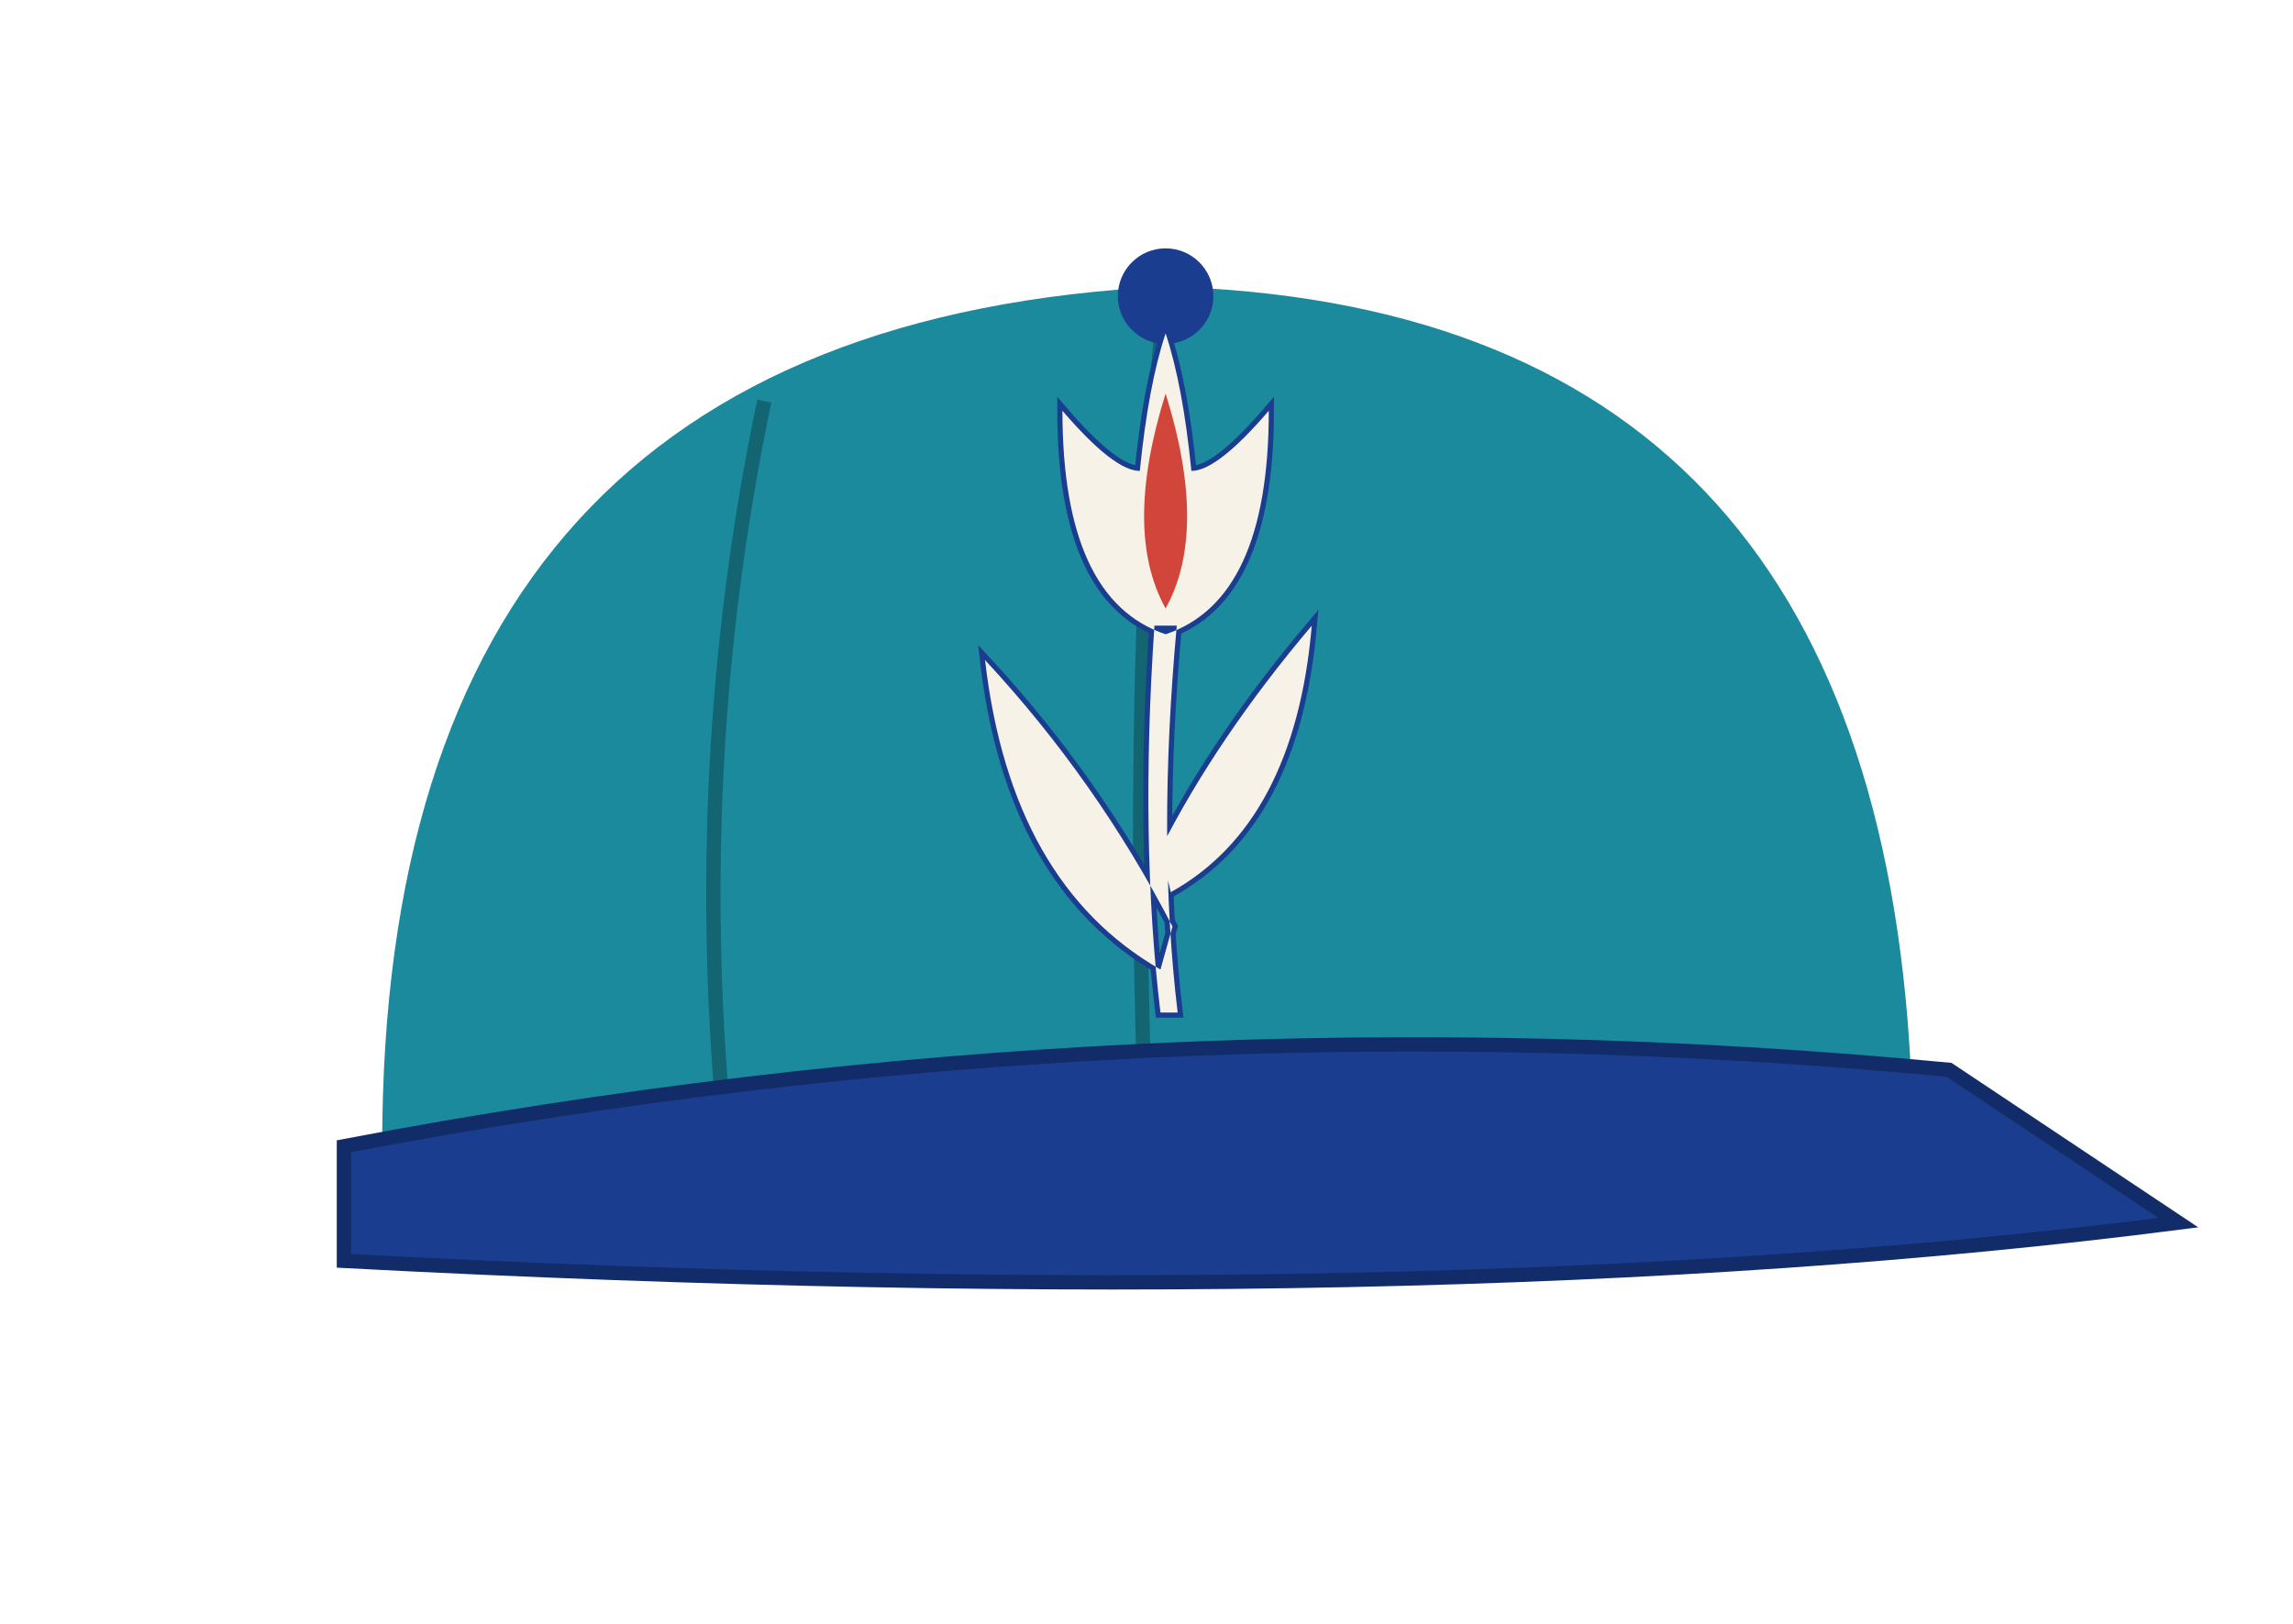
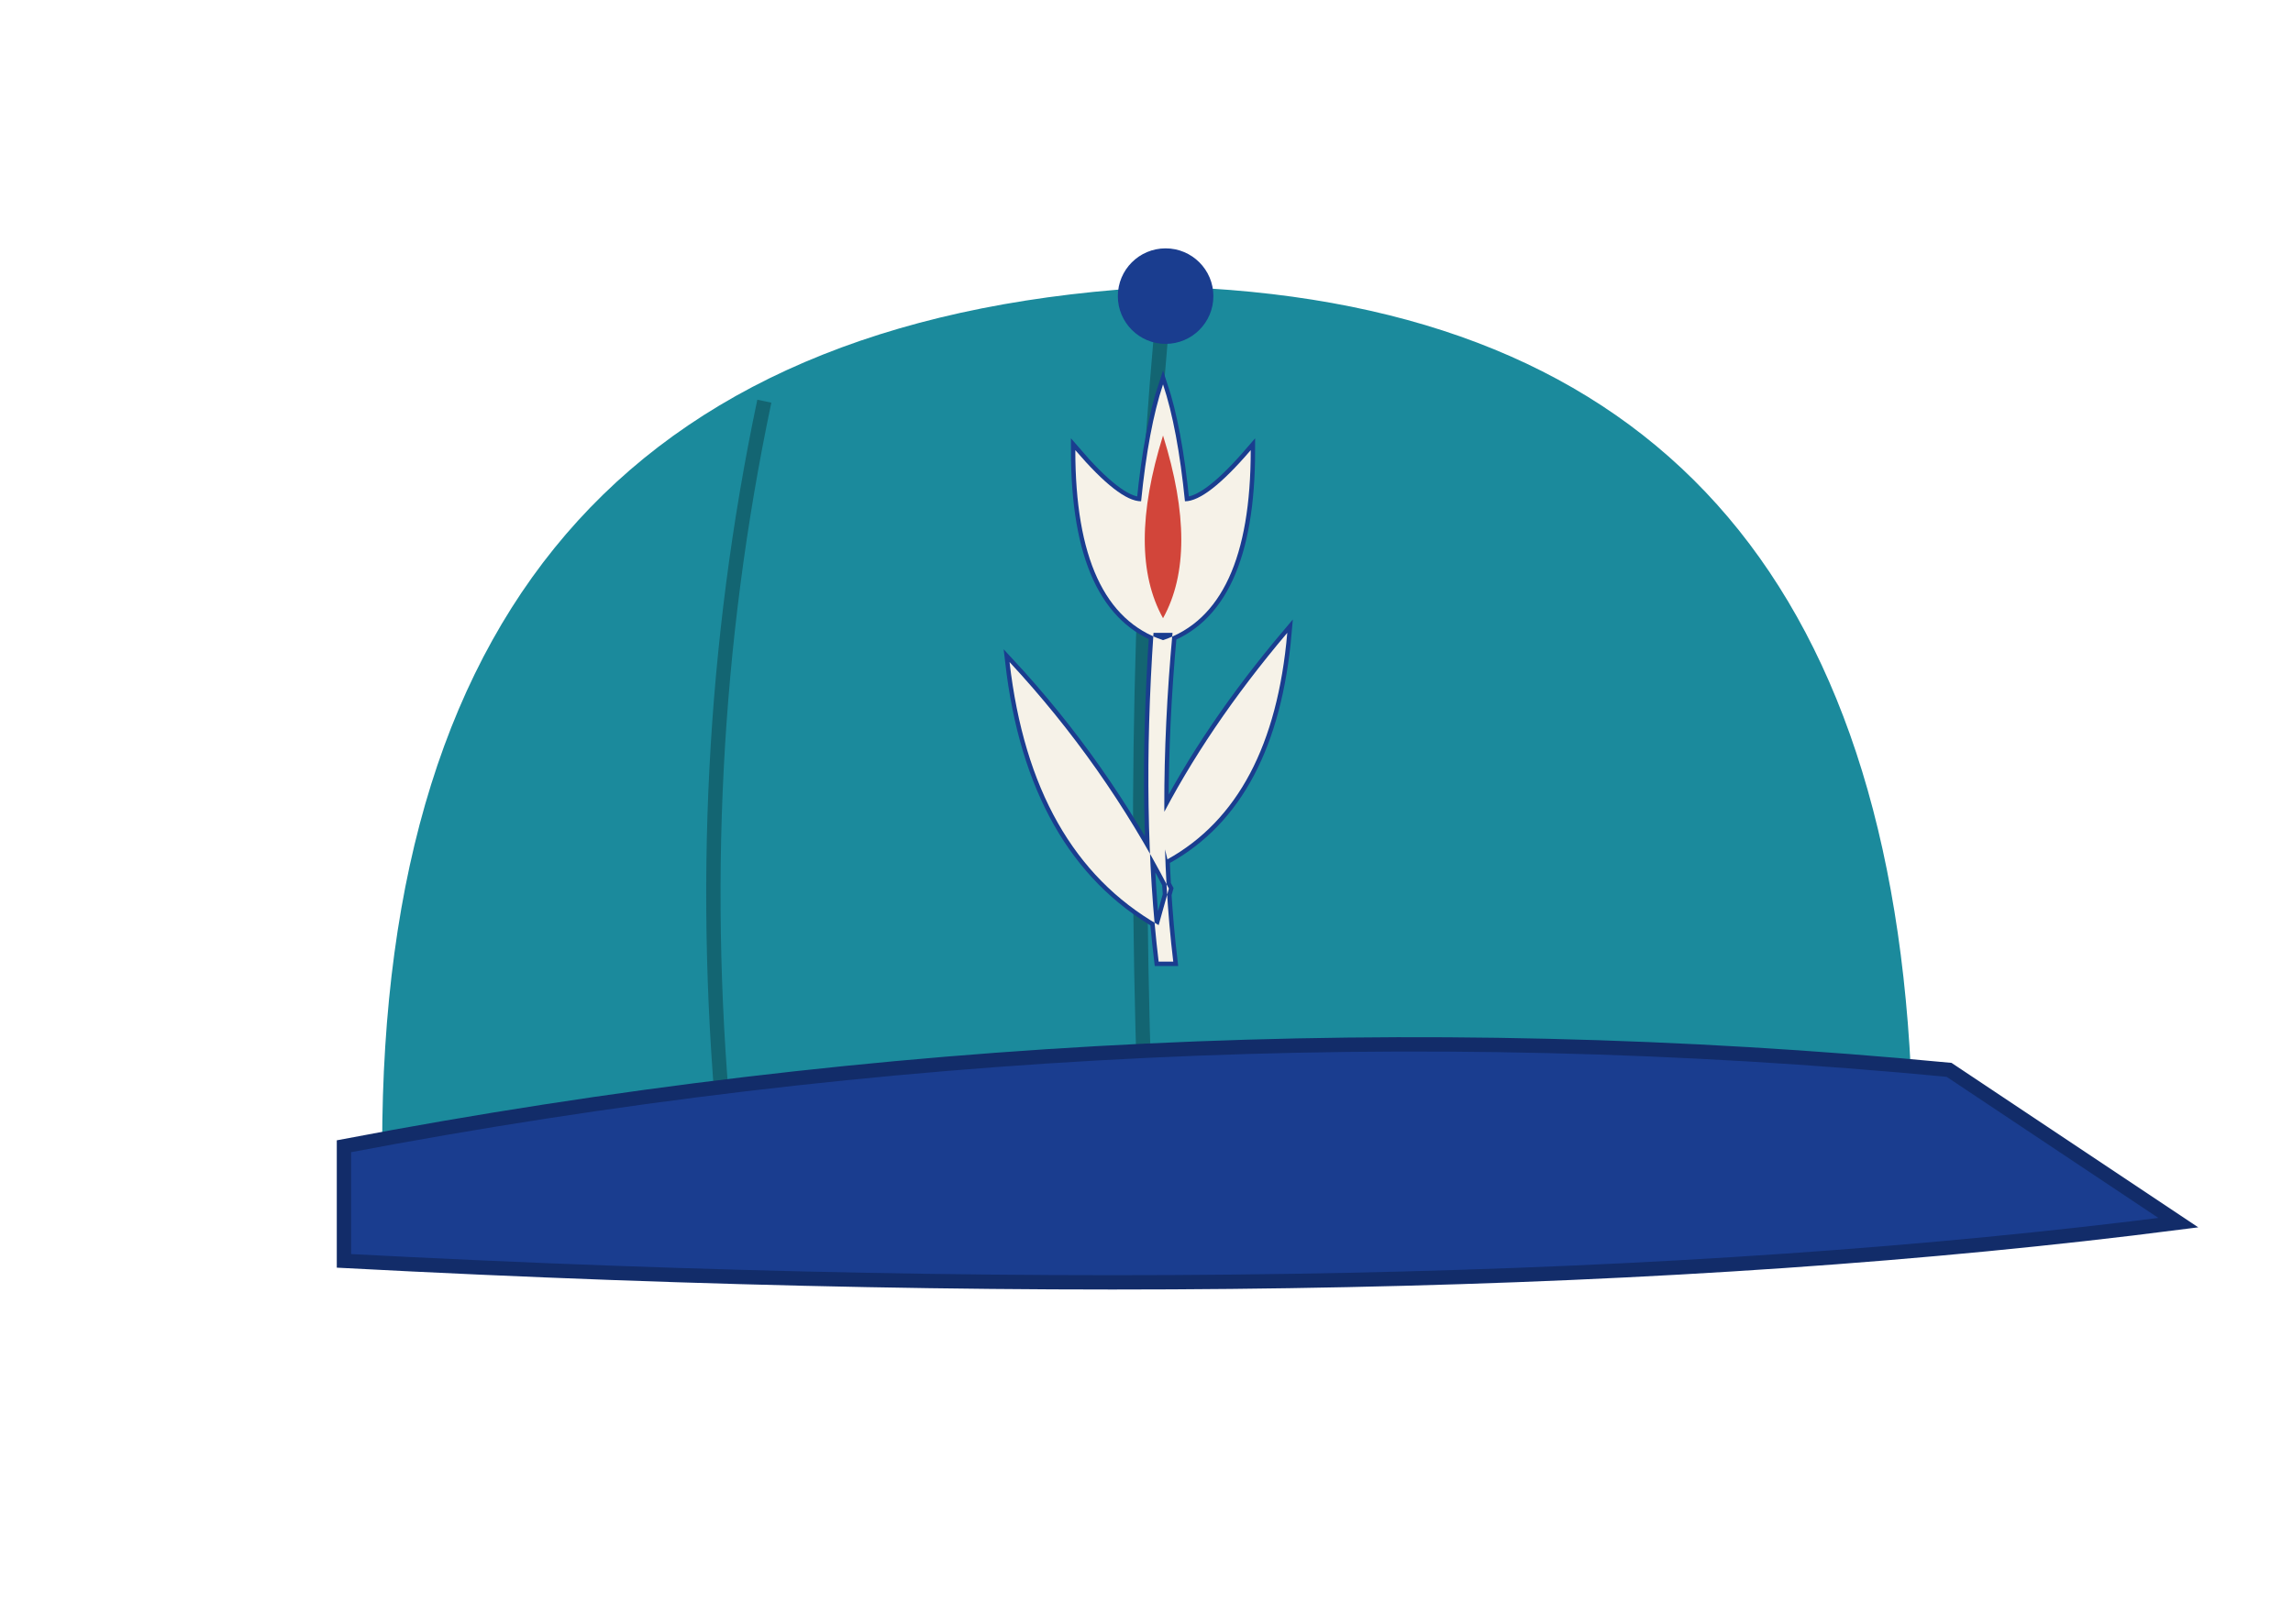
<svg xmlns="http://www.w3.org/2000/svg" viewBox="0 0 240 170" width="240" height="170" role="img" aria-label="Istanbul cap alternate">
  <defs>
    <path id="tulip" d="M0 -44 Q-12 -48 -12 -70 Q-6 -63 -3 -63 Q-2 -73 0 -79 Q2 -73 3 -63 Q6 -63 12 -70 Q12 -48 0 -44 Z M-1.3 -45 Q-3 -20 -0.6 0 L1.4 0 Q-1 -20 1.3 -45 Z M-0.6 -5 Q-18 -15 -21 -41 Q-8 -27 0.8 -10 Z M0.6 -14 Q15 -22 17 -45 Q6 -32 -0.6 -19 Z" />
    <path id="petal" d="M0 -47 Q-5 -56 0 -72 Q5 -56 0 -47 Z" />
  </defs>
  <path d="M40 120 Q40 34 122 30 Q196 32 200 112 Z" fill="#1B8A9C" />
  <path d="M122 30 Q118 70 120 120" fill="none" stroke="#136572" stroke-width="1.5" />
  <path d="M80 42 Q72 80 76 120" fill="none" stroke="#136572" stroke-width="1.5" />
  <circle cx="122" cy="31" r="5" fill="#1A3D8F" />
  <path d="M36 120 Q120 104 204 112 L228 128 Q150 138 36 132 Z" fill="#1A3D8F" stroke="#122C69" stroke-width="1.5" />
-   <g transform="translate(122 106) scale(.9)">
-     <use href="#tulip" fill="#F6F2E8" stroke="#1A3D8F" stroke-width="1.2" paint-order="stroke" />
-     <use href="#petal" fill="#D2453A" />
+   <g transform="translate(120.2 70.5) scale(0.85) translate(-120.2 -70.5)">
+     <g transform="translate(122 106) scale(.9)">
+       <use href="#tulip" fill="#F6F2E8" stroke="#1A3D8F" stroke-width="1.2" paint-order="stroke" />
+       <use href="#petal" fill="#D2453A" />
+     </g>
  </g>
</svg>
